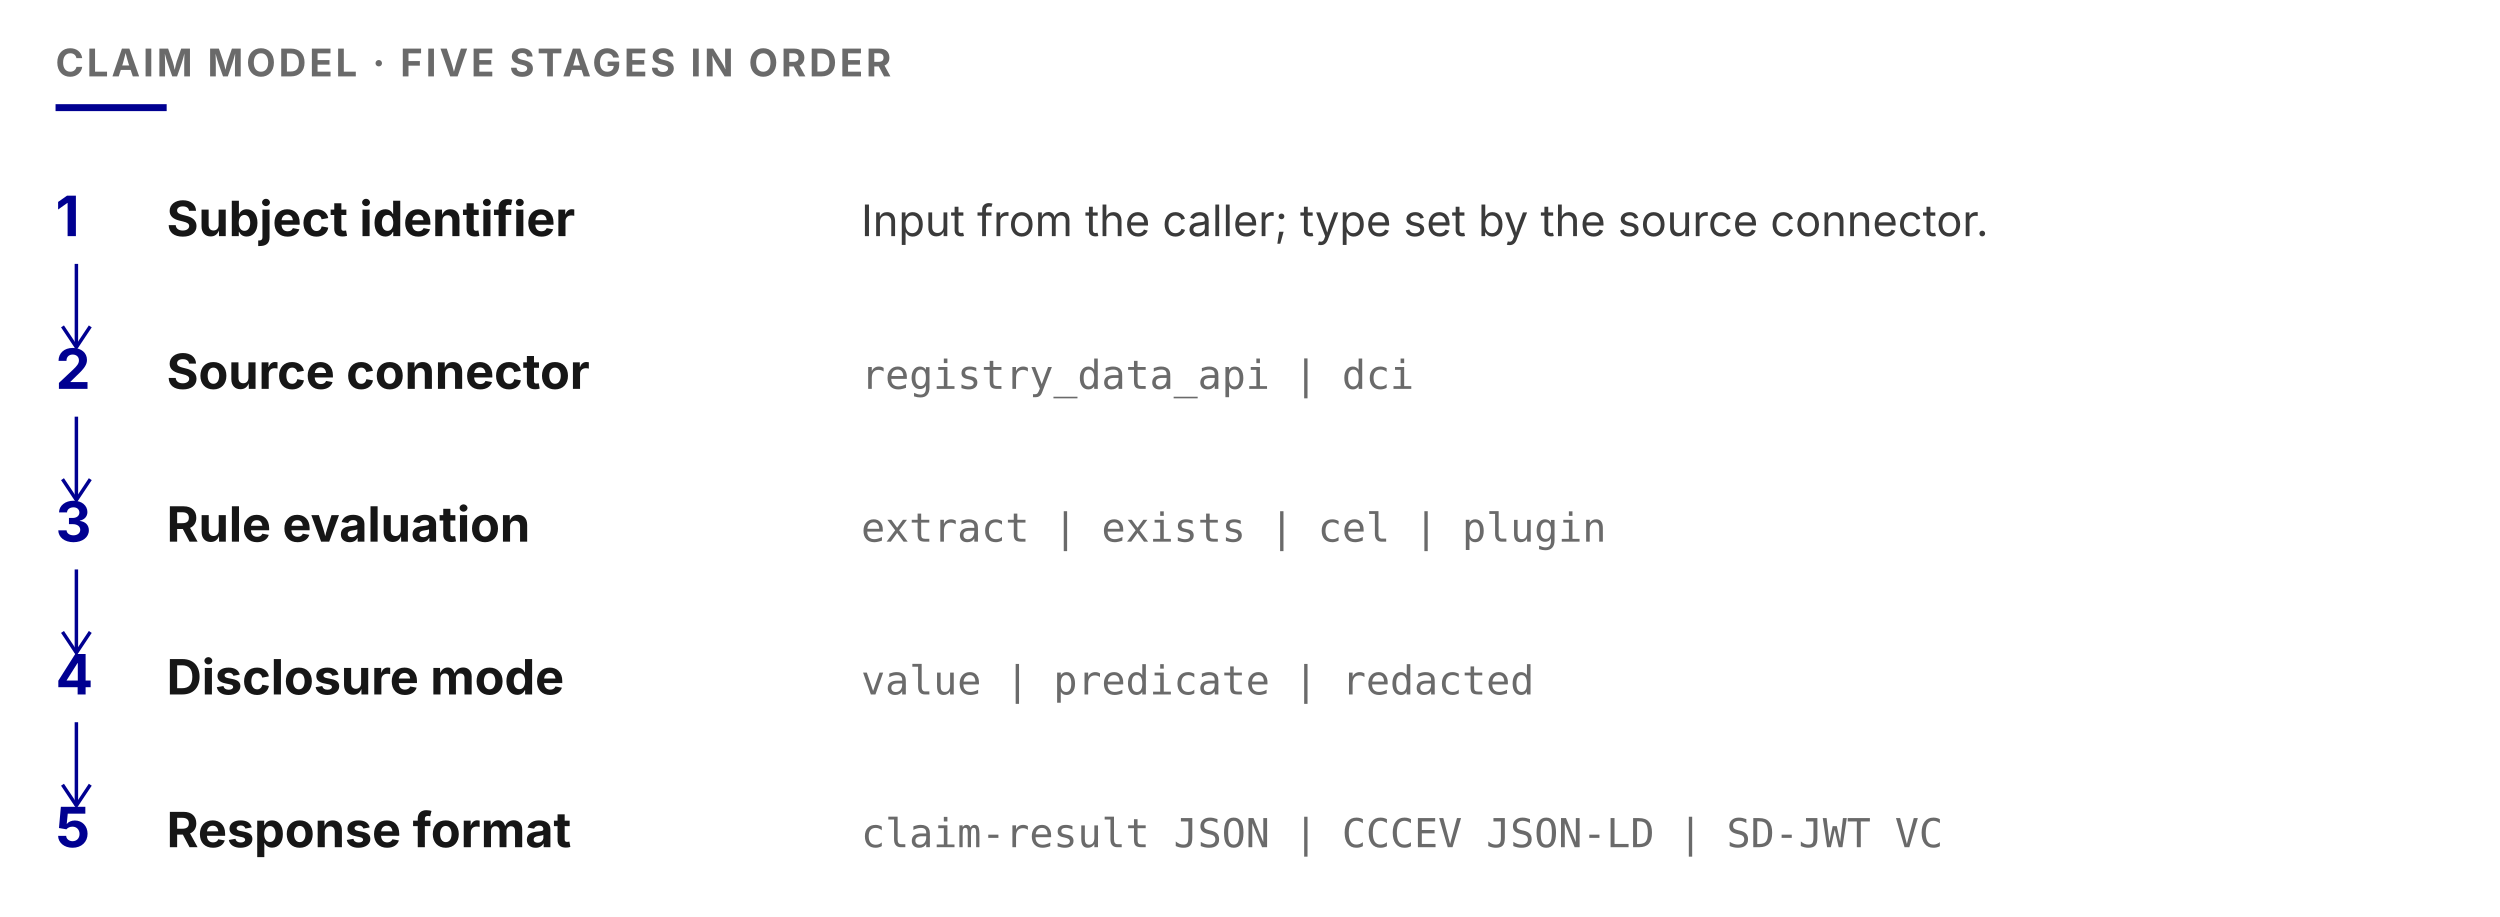
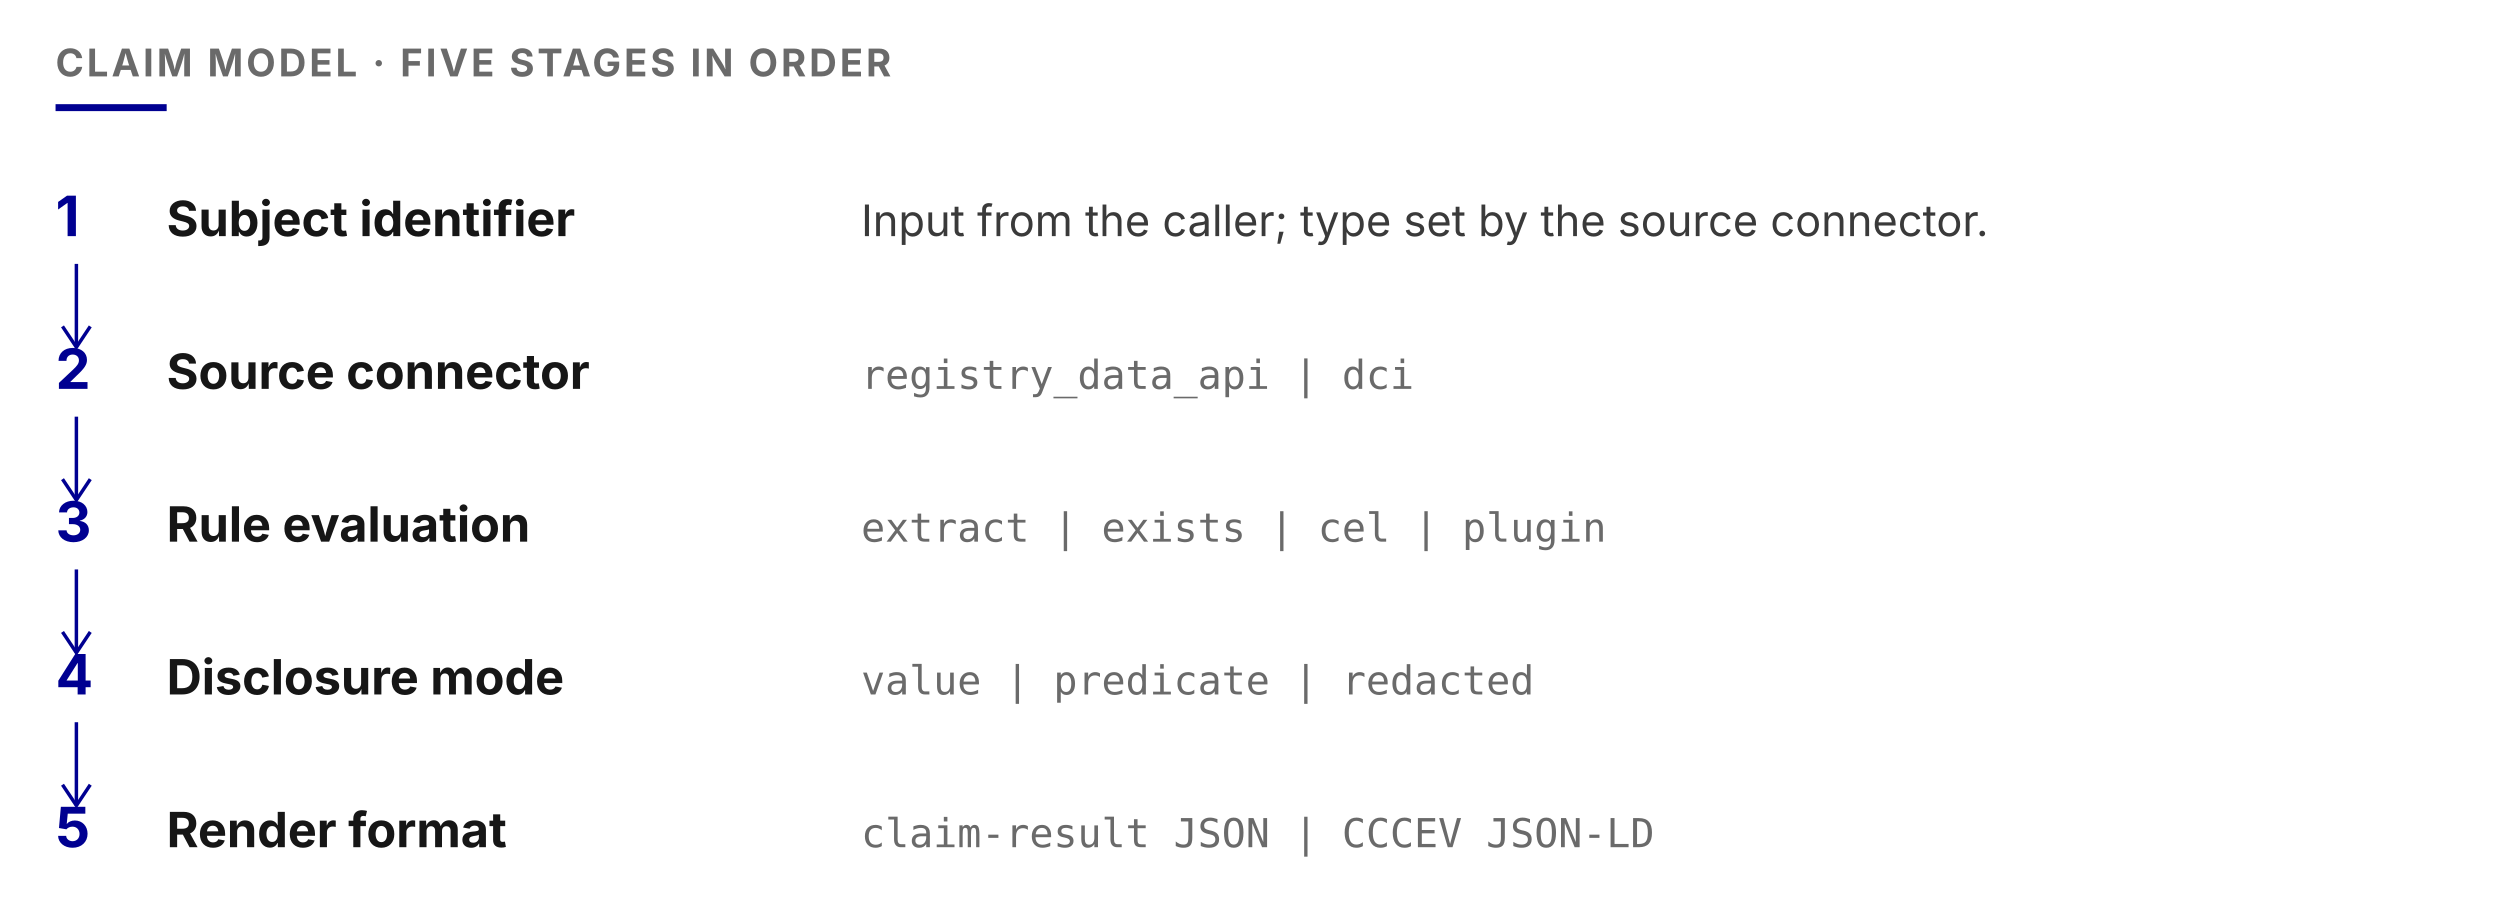
<svg xmlns="http://www.w3.org/2000/svg" viewBox="0 0 720 264" role="img" font-family="'Public Sans', system-ui, -apple-system, BlinkMacSystemFont, sans-serif" text-rendering="geometricPrecision">
  <text x="16" y="22" fill="#6a6a6a" font-size="11" font-weight="700" letter-spacing="0.08em">CLAIM MODEL · FIVE STAGES IN ORDER</text>
  <rect x="16" y="30" width="32" height="2" fill="#000091" />
  <g fill="#000091" font-size="16" font-weight="700">
    <text x="16" y="68">1</text>
    <text x="16" y="112">2</text>
    <text x="16" y="156">3</text>
    <text x="16" y="200">4</text>
    <text x="16" y="244">5</text>
  </g>
  <g fill="#161616" font-size="14" font-weight="700">
    <text x="48" y="68">Subject identifier</text>
    <text x="48" y="112">Source connector</text>
    <text x="48" y="156">Rule evaluation</text>
    <text x="48" y="200">Disclosure mode</text>
-     <text x="48" y="244">Response format</text>
+     <text x="48" y="244">Render format</text>
  </g>
  <text x="248" y="68" fill="#3a3a3a" font-size="12.5">Input from the caller; type set by the source connector.</text>
  <g fill="#6a6a6a" font-size="11.5" font-family="'IBM Plex Mono', ui-monospace, SFMono-Regular, monospace">
    <text x="248" y="112">registry_data_api  |  dci</text>
    <text x="248" y="156">extract  |  exists  |  cel  |  plugin</text>
    <text x="248" y="200">value  |  predicate  |  redacted</text>
-     <text x="248" y="244">claim-result JSON  |  CCCEV JSON-LD  |  SD-JWT VC</text>
+     <text x="248" y="244">claim-result JSON  |  CCCEV JSON-LD</text>
  </g>
  <g stroke="#000091" stroke-width="1" fill="none">
    <line x1="22" y1="76" x2="22" y2="100" />
    <polyline points="18,94 22,100 26,94" />
    <line x1="22" y1="120" x2="22" y2="144" />
    <polyline points="18,138 22,144 26,138" />
    <line x1="22" y1="164" x2="22" y2="188" />
    <polyline points="18,182 22,188 26,182" />
    <line x1="22" y1="208" x2="22" y2="232" />
    <polyline points="18,226 22,232 26,226" />
  </g>
</svg>
